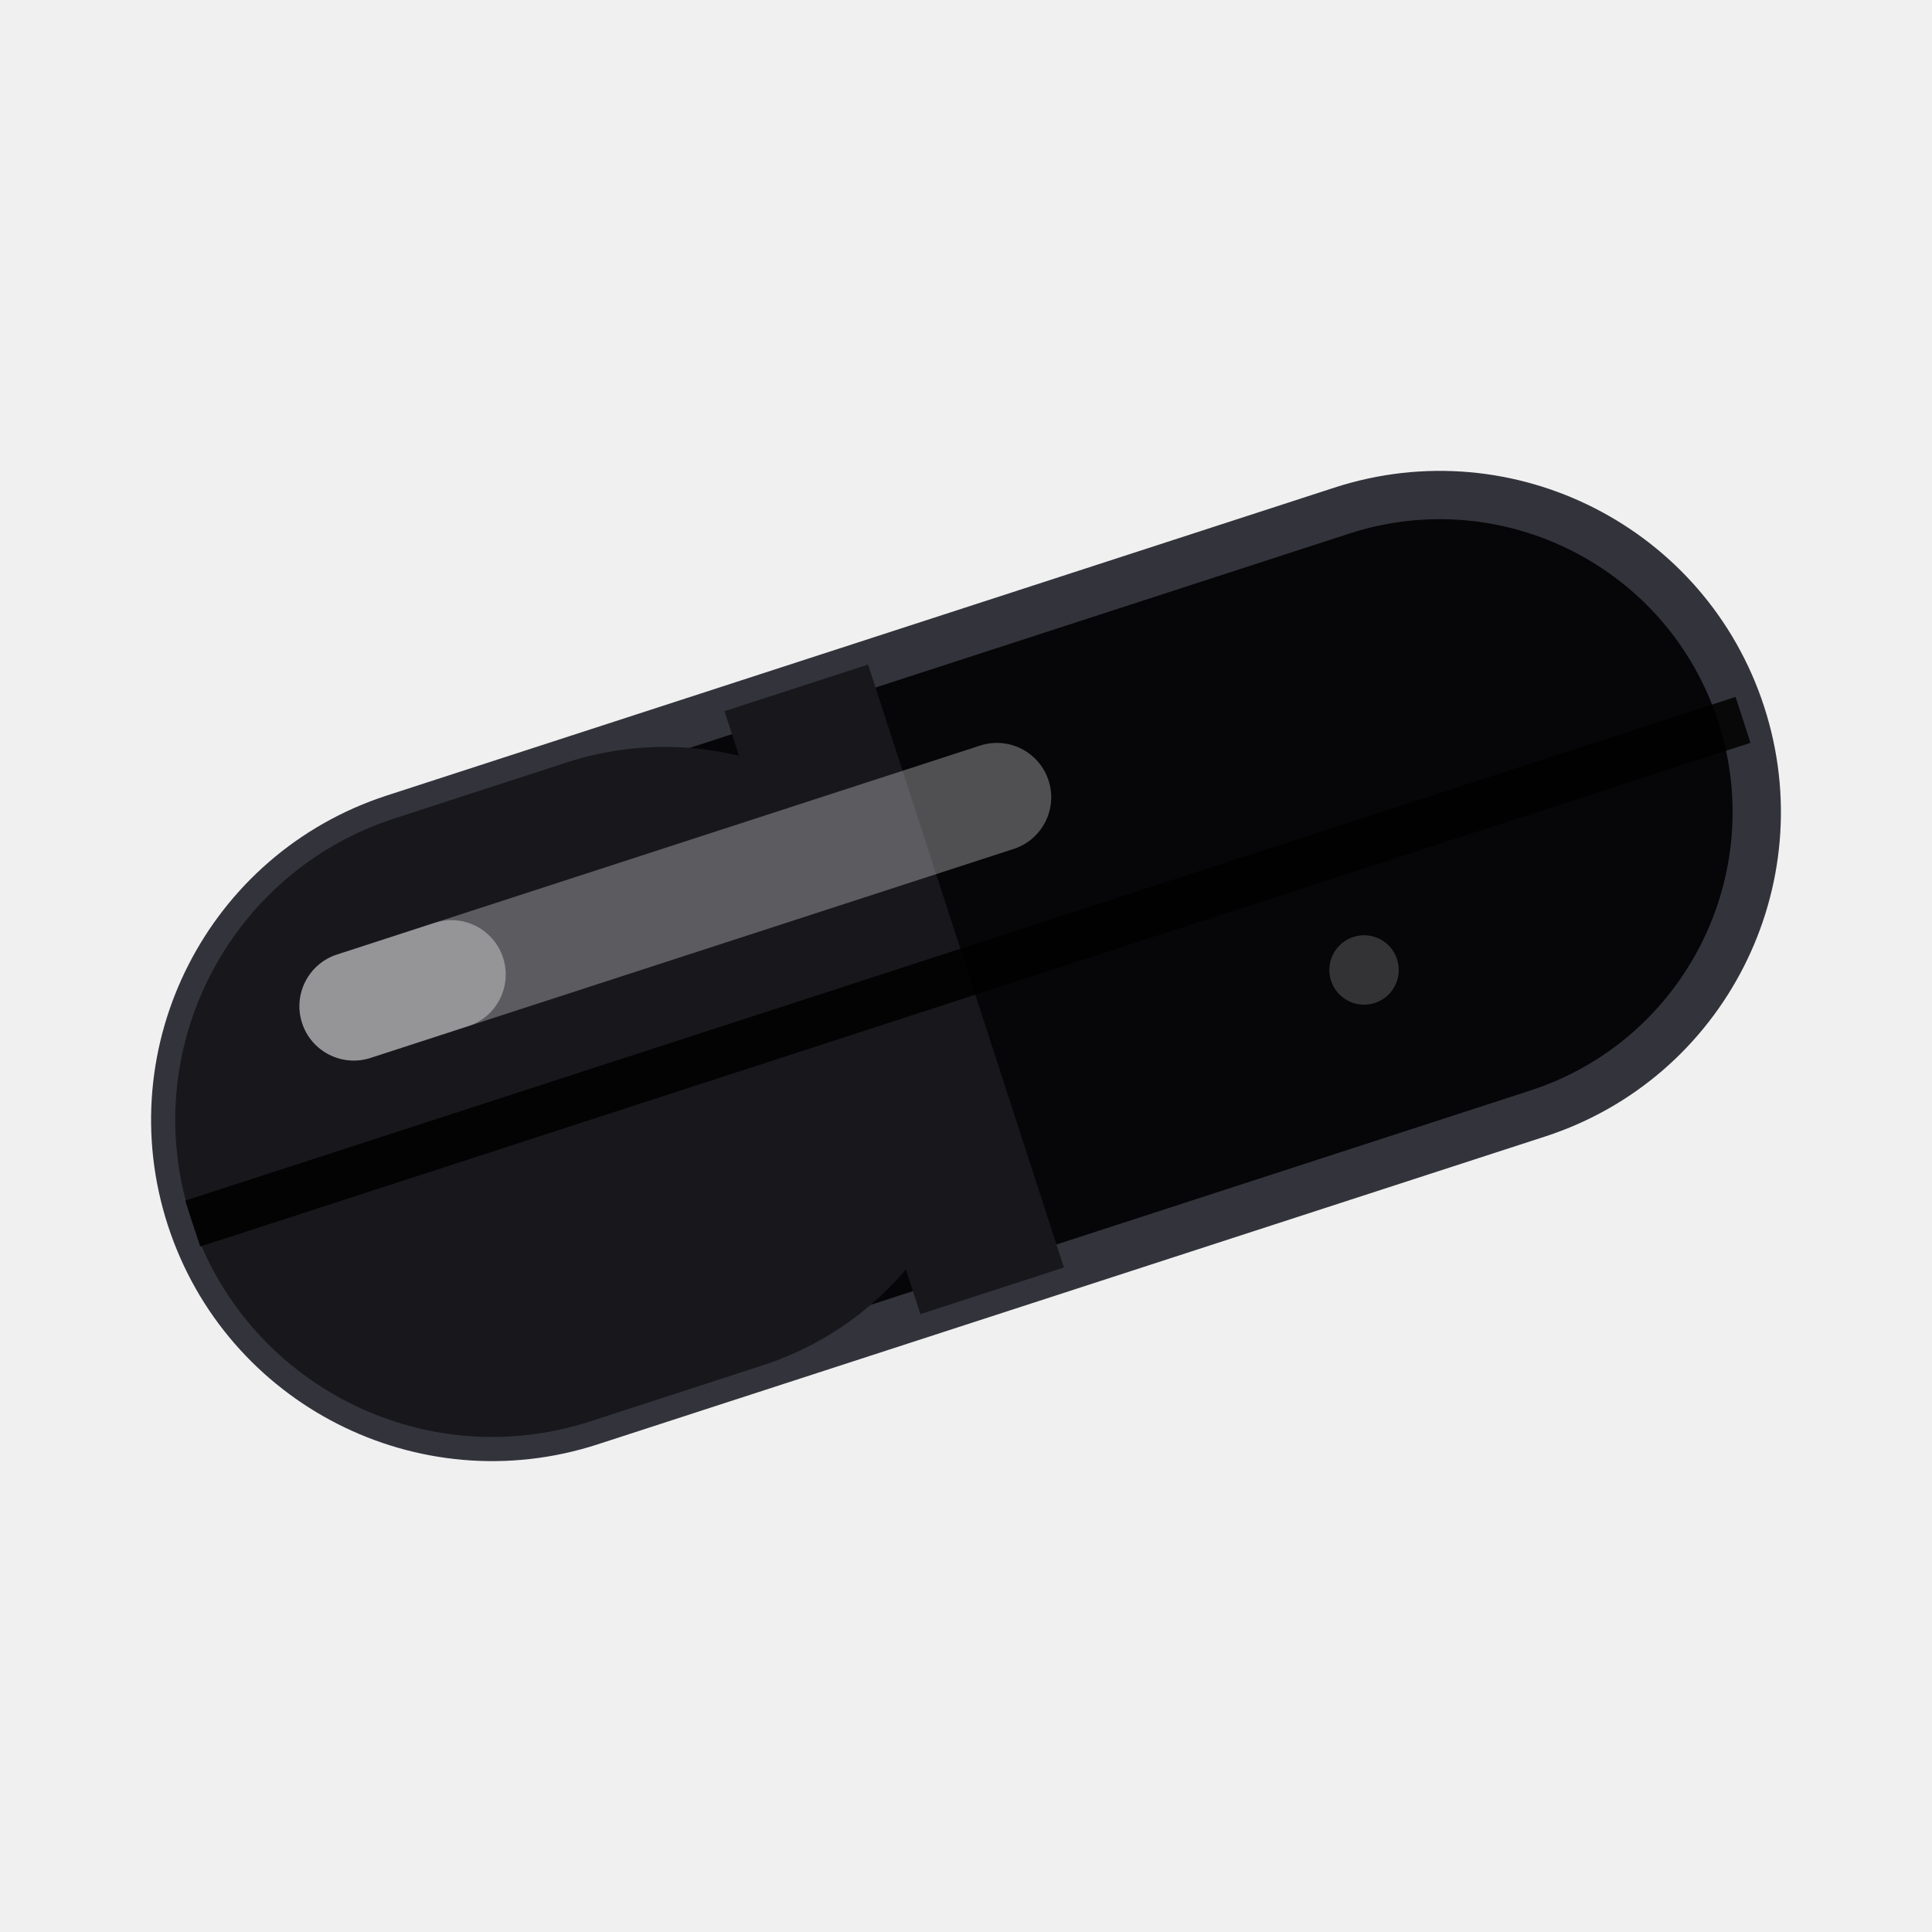
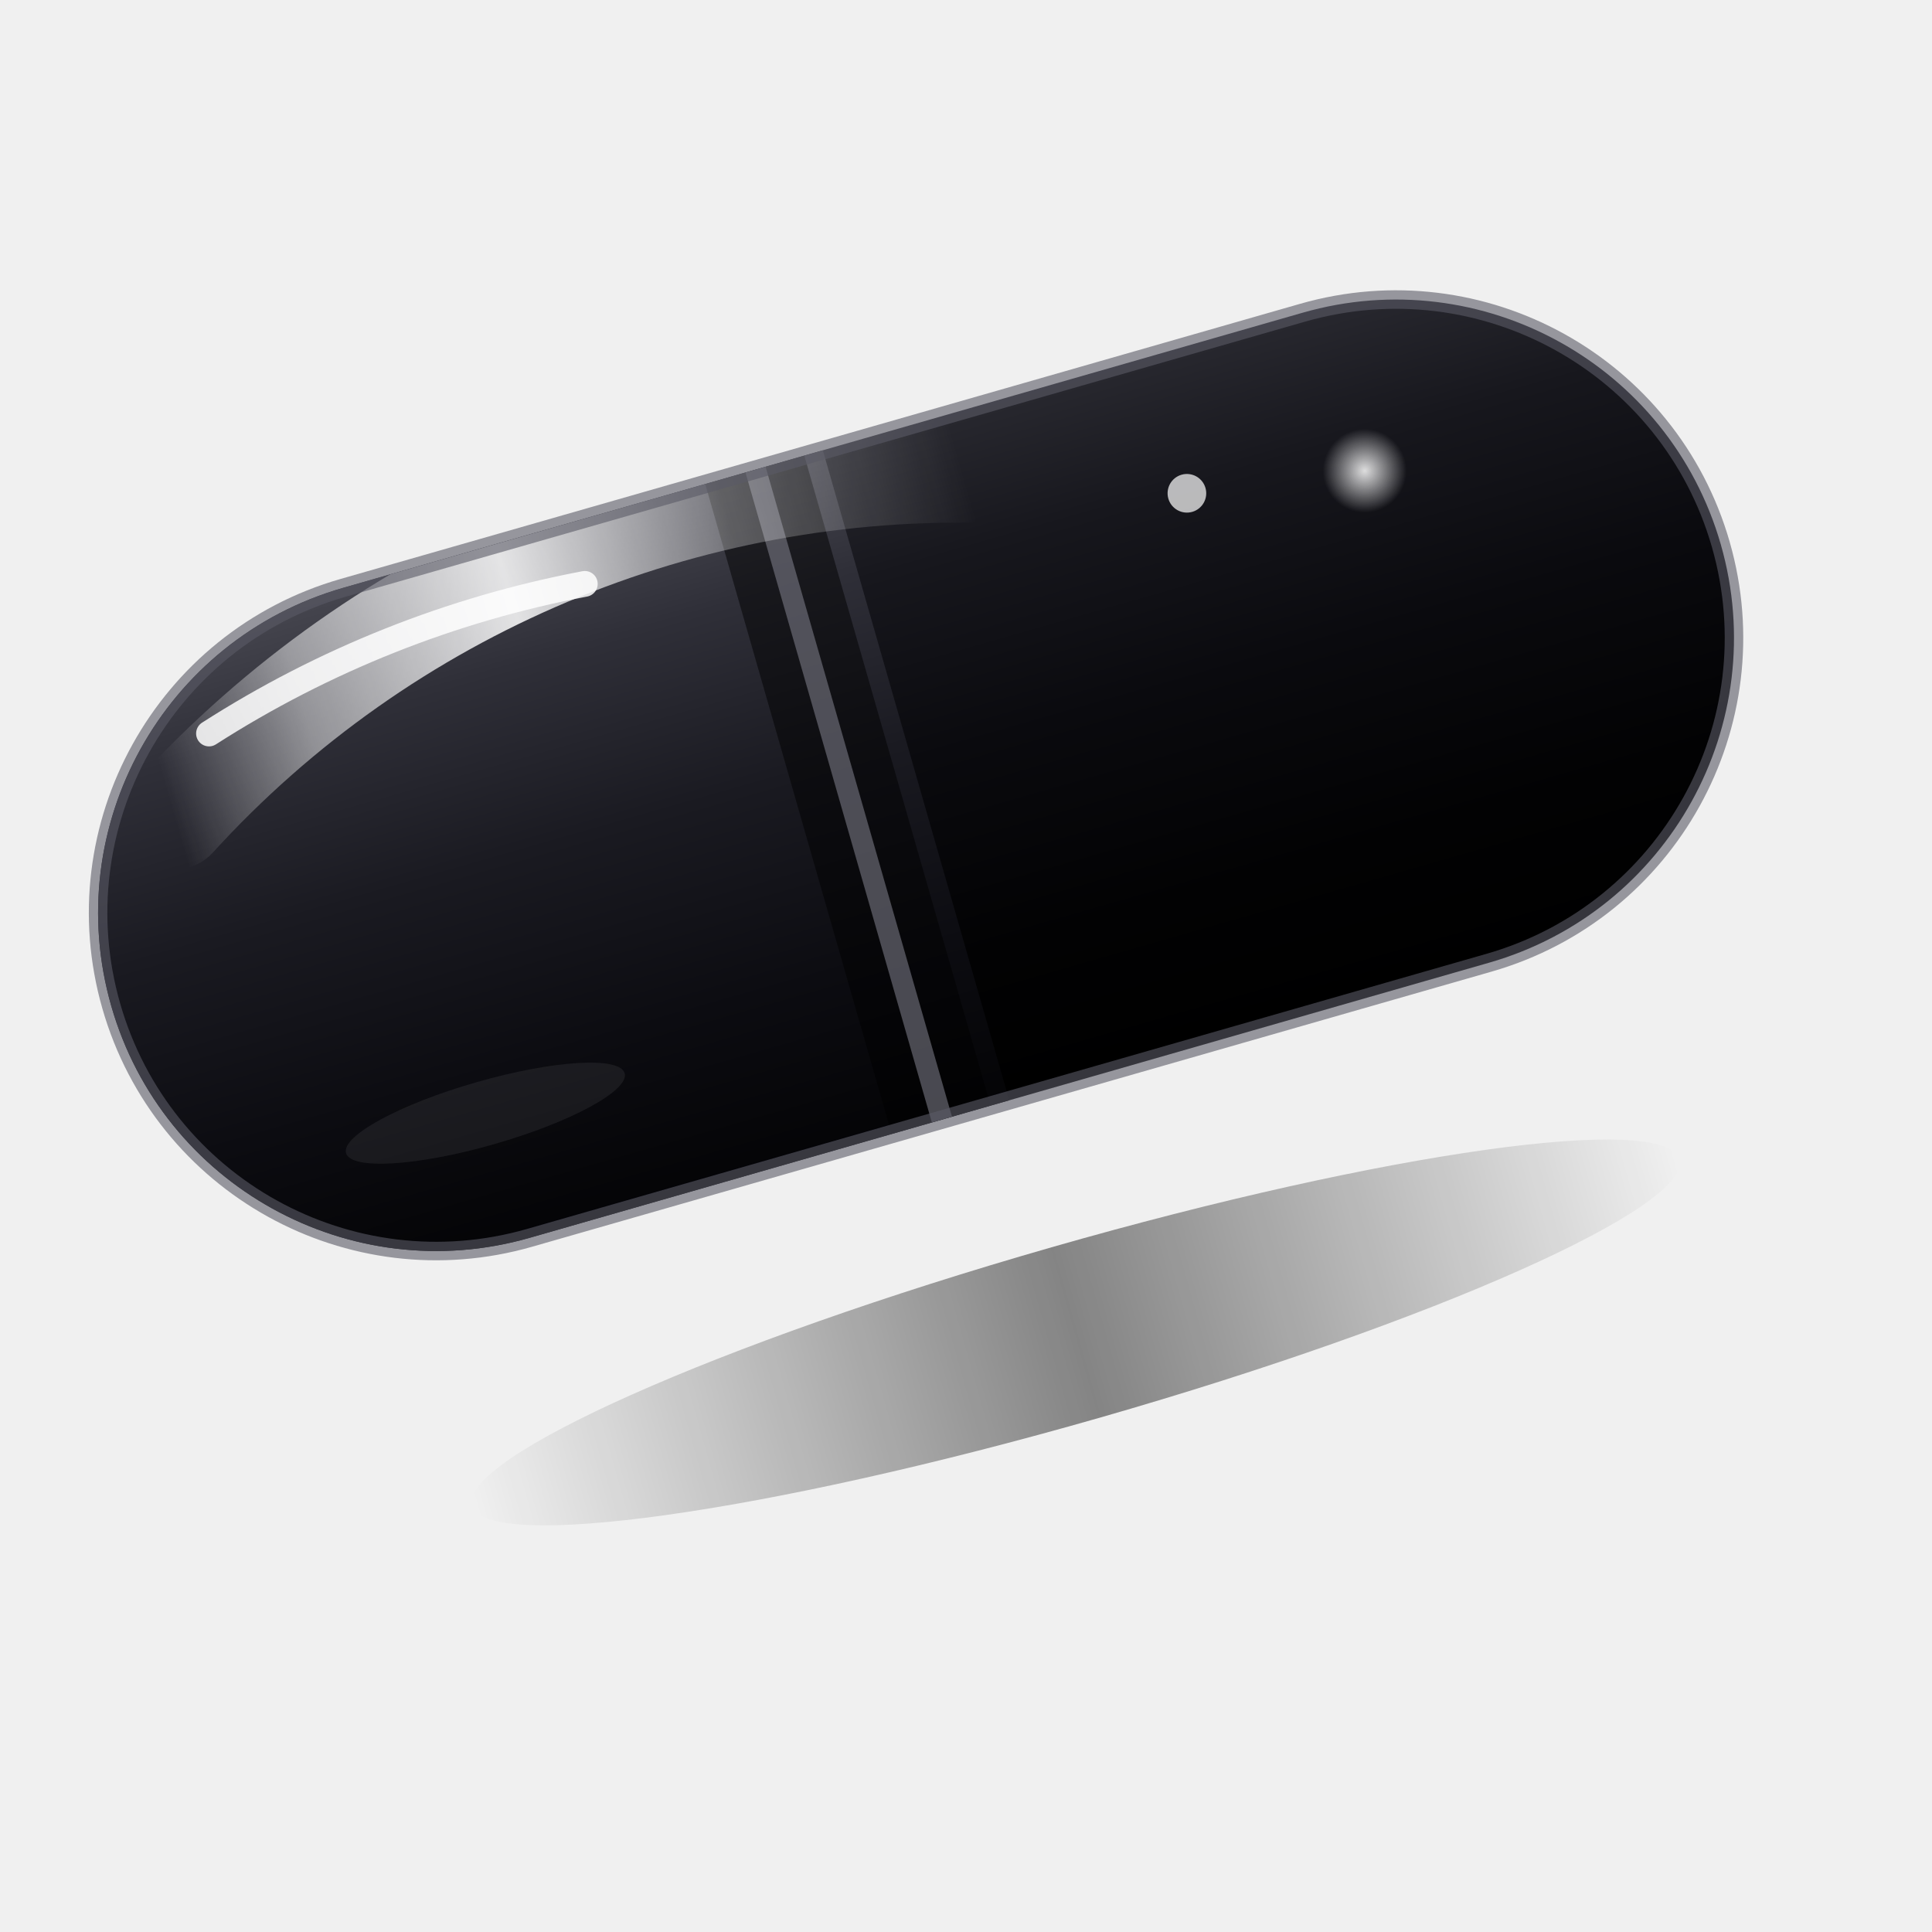
- <svg xmlns="http://www.w3.org/2000/svg" viewBox="0 0 64 64">
-   <g transform="rotate(-18 32 32)">
-     <rect x="5" y="21.5" width="54" height="21" rx="10.5" fill="#060608" stroke="#33333c" stroke-width="1.6" />
-     <rect x="5" y="21.5" width="27" height="21" rx="10.5" fill="#17171c" />
-     <rect x="27" y="21.5" width="5" height="21" fill="#17171c" />
-     <rect x="5" y="31.4" width="54" height="1.6" fill="#000000" opacity="0.85" />
-     <rect x="10.5" y="25.2" width="26" height="3.6" rx="1.8" fill="#ffffff" opacity="0.30" />
-     <rect x="10.5" y="25.2" width="7" height="3.6" rx="1.8" fill="#ffffff" opacity="0.35" />
-     <circle cx="44.5" cy="36.2" r="1.15" fill="#ffffff" opacity="0.18" />
+ <svg xmlns="http://www.w3.org/2000/svg" viewBox="0 0 120 120">
+   <defs>
+     <linearGradient id="halfLeft" x1="0" y1="27" x2="0" y2="69" gradientUnits="userSpaceOnUse">
+       <stop offset="0" stop-color="#46464f" />
+       <stop offset="0.18" stop-color="#2f2f38" />
+       <stop offset="0.45" stop-color="#1a1a21" />
+       <stop offset="0.75" stop-color="#0c0c11" />
+       <stop offset="1" stop-color="#040406" />
+     </linearGradient>
+     <linearGradient id="halfRight" x1="0" y1="27" x2="0" y2="69" gradientUnits="userSpaceOnUse">
+       <stop offset="0" stop-color="#28282f" />
+       <stop offset="0.2" stop-color="#17171d" />
+       <stop offset="0.48" stop-color="#0a0a0e" />
+       <stop offset="0.78" stop-color="#020203" />
+       <stop offset="1" stop-color="#000000" />
+     </linearGradient>
+     <linearGradient id="specLong" x1="13" y1="0" x2="66" y2="0" gradientUnits="userSpaceOnUse">
+       <stop offset="0" stop-color="#ffffff" stop-opacity="0" />
+       <stop offset="0.18" stop-color="#ffffff" stop-opacity="0.5" />
+       <stop offset="0.45" stop-color="#ffffff" stop-opacity="0.9" />
+       <stop offset="0.72" stop-color="#ffffff" stop-opacity="0.3" />
+       <stop offset="1" stop-color="#ffffff" stop-opacity="0" />
+     </linearGradient>
+     <linearGradient id="floorShadow" x1="0" y1="0" x2="1" y2="0">
+       <stop offset="0" stop-color="#000000" stop-opacity="0" />
+       <stop offset="0.5" stop-color="#000000" stop-opacity="0.45" />
+       <stop offset="1" stop-color="#000000" stop-opacity="0" />
+     </linearGradient>
+     <radialGradient id="specDot" cx="0.5" cy="0.5" r="0.5">
+       <stop offset="0" stop-color="#ffffff" stop-opacity="0.95" />
+       <stop offset="1" stop-color="#ffffff" stop-opacity="0" />
+     </radialGradient>
+     <clipPath id="pillClip">
+       <rect x="6" y="27" width="104" height="42" rx="21" />
+     </clipPath>
+   </defs>
+   <g transform="rotate(-16 58 52)">
+     <ellipse cx="58" cy="84" rx="39" ry="5.5" fill="url(#floorShadow)" />
+     <rect x="6" y="27" width="104" height="42" rx="21" fill="url(#halfRight)" />
+     <rect x="6" y="27" width="52" height="42" fill="url(#halfLeft)" clip-path="url(#pillClip)" />
+     <rect x="50.4" y="27" width="6.4" height="42" fill="#000000" opacity="0.5" clip-path="url(#pillClip)" />
+     <rect x="53" y="27" width="1.3" height="42" fill="#83838f" opacity="0.55" clip-path="url(#pillClip)" />
+     <path d="M13 37.8a66 66 0 0 1 55-6.6" fill="none" stroke="url(#specLong)" stroke-width="6.5" stroke-linecap="round" opacity="0.95" clip-path="url(#pillClip)" />
+     <path d="M16.5 33.4a66 66 0 0 1 25-2.5" fill="none" stroke="#ffffff" stroke-opacity="0.85" stroke-width="1.6" stroke-linecap="round" clip-path="url(#pillClip)" />
+     <ellipse cx="26.5" cy="60.8" rx="9" ry="2" fill="#ffffff" opacity="0.07" clip-path="url(#pillClip)" />
+     <circle cx="90" cy="37.5" r="2.6" fill="url(#specDot)" opacity="0.9" />
+     <circle cx="79" cy="35.8" r="1.2" fill="#ffffff" opacity="0.7" />
+     <rect x="6" y="27" width="104" height="42" rx="21" fill="none" stroke="#5b5b66" stroke-opacity="0.6" stroke-width="1.15" />
  </g>
</svg>
